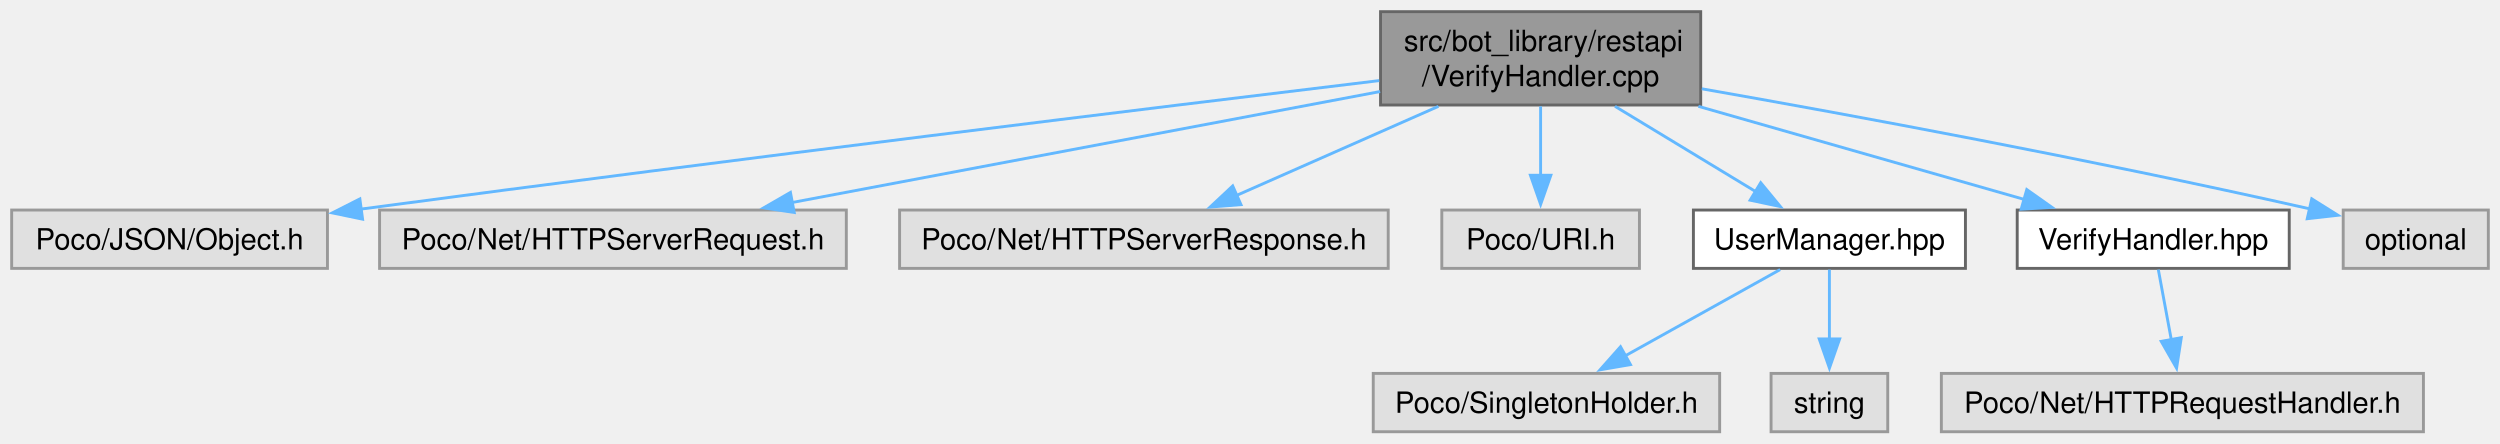
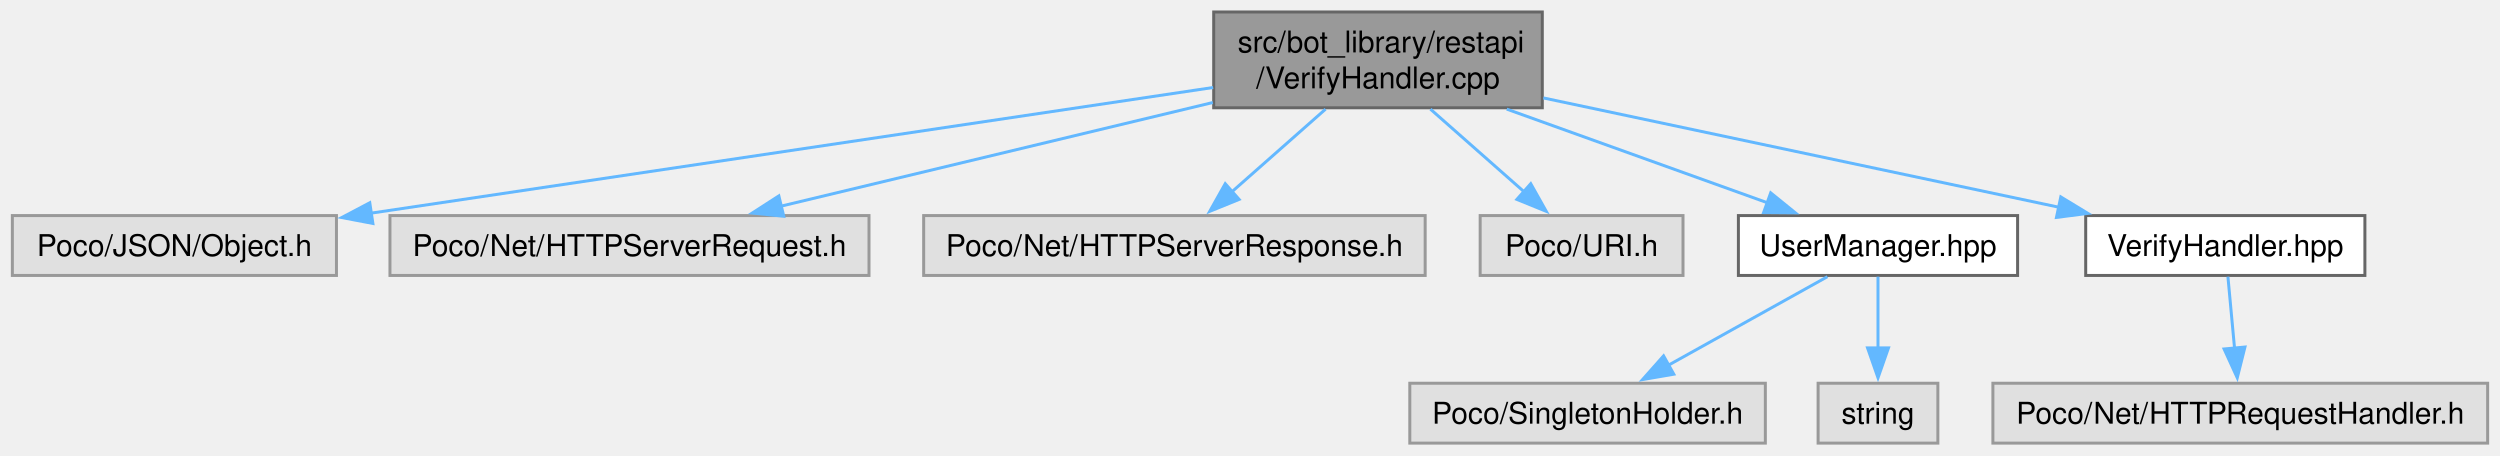
- <svg xmlns="http://www.w3.org/2000/svg" xmlns:xlink="http://www.w3.org/1999/xlink" width="857pt" height="152pt" viewBox="0.00 0.00 857.00 152.00">
+ <svg xmlns="http://www.w3.org/2000/svg" xmlns:xlink="http://www.w3.org/1999/xlink" width="835pt" height="152pt" viewBox="0.00 0.00 834.75 152.00">
  <g id="graph0" class="graph" transform="scale(1 1) rotate(0) translate(4 148)">
    <g id="Node000001" class="node">
      <g id="a_Node000001">
        <a xlink:title=" ">
-           <polygon fill="#999999" stroke="#666666" points="579,-144 469.25,-144 469.25,-112 579,-112 579,-144" />
-           <text text-anchor="start" x="477.25" y="-130.5" font-family="Helvetica,sans-Serif" font-size="10.00">src/bot_library/restapi</text>
-           <text text-anchor="middle" x="524.12" y="-118.5" font-family="Helvetica,sans-Serif" font-size="10.00">/VerifyHandler.cpp</text>
+           <polygon fill="#999999" stroke="#666666" points="511,-144 401.25,-144 401.25,-112 511,-112 511,-144" />
+           <text text-anchor="start" x="409.25" y="-130.5" font-family="Helvetica,sans-Serif" font-size="10.00">src/bot_library/restapi</text>
+           <text text-anchor="middle" x="456.12" y="-118.5" font-family="Helvetica,sans-Serif" font-size="10.00">/VerifyHandler.cpp</text>
        </a>
      </g>
    </g>
    <g id="Node000002" class="node">
      <g id="a_Node000002">
        <a xlink:title=" ">
          <polygon fill="#e0e0e0" stroke="#999999" points="108.25,-76 0,-76 0,-56 108.25,-56 108.25,-76" />
          <text text-anchor="middle" x="54.12" y="-62.5" font-family="Helvetica,sans-Serif" font-size="10.00">Poco/JSON/Object.h</text>
        </a>
      </g>
    </g>
    <g id="edge1_Node000001_Node000002" class="edge">
      <g id="a_edge1_Node000001_Node000002">
        <a xlink:title=" ">
-           <path fill="none" stroke="#63b8ff" d="M468.79,-120.37C392.59,-111.18 250.78,-93.83 119.46,-76.29" />
-           <polygon fill="#63b8ff" stroke="#63b8ff" points="120.29,-72.87 109.91,-75.02 119.36,-79.81 120.29,-72.87" />
+           <path fill="none" stroke="#63b8ff" d="M401.07,-118.78C327.7,-107.83 198.03,-88.48 119.69,-76.79" />
+           <polygon fill="#63b8ff" stroke="#63b8ff" points="120.42,-73.36 110.01,-75.34 119.38,-80.28 120.42,-73.36" />
        </a>
      </g>
    </g>
    <g id="Node000003" class="node">
      <g id="a_Node000003">
        <a xlink:title=" ">
          <polygon fill="#e0e0e0" stroke="#999999" points="286.12,-76 126.12,-76 126.12,-56 286.12,-56 286.12,-76" />
          <text text-anchor="middle" x="206.12" y="-62.5" font-family="Helvetica,sans-Serif" font-size="10.00">Poco/Net/HTTPServerRequest.h</text>
        </a>
      </g>
    </g>
    <g id="edge2_Node000001_Node000003" class="edge">
      <g id="a_edge2_Node000001_Node000003">
        <a xlink:title=" ">
-           <path fill="none" stroke="#63b8ff" d="M469.1,-116.62C412.93,-106.02 325.95,-89.61 267.57,-78.59" />
-           <polygon fill="#63b8ff" stroke="#63b8ff" points="268.26,-75.16 257.78,-76.75 266.96,-82.04 268.26,-75.16" />
+           <path fill="none" stroke="#63b8ff" d="M400.95,-113.76C357.88,-103.42 298.52,-89.18 256.68,-79.13" />
+           <polygon fill="#63b8ff" stroke="#63b8ff" points="257.65,-75.77 247.11,-76.84 256.01,-82.57 257.65,-75.77" />
        </a>
      </g>
    </g>
    <g id="Node000004" class="node">
      <g id="a_Node000004">
        <a xlink:title=" ">
          <polygon fill="#e0e0e0" stroke="#999999" points="471.88,-76 304.38,-76 304.38,-56 471.88,-56 471.88,-76" />
          <text text-anchor="middle" x="388.12" y="-62.5" font-family="Helvetica,sans-Serif" font-size="10.00">Poco/Net/HTTPServerResponse.h</text>
        </a>
      </g>
    </g>
    <g id="edge3_Node000001_Node000004" class="edge">
      <g id="a_edge3_Node000001_Node000004">
        <a xlink:title=" ">
-           <path fill="none" stroke="#63b8ff" d="M489.1,-111.55C467.75,-102.13 440.68,-90.19 419.95,-81.04" />
-           <polygon fill="#63b8ff" stroke="#63b8ff" points="421.4,-77.85 410.83,-77.02 418.57,-84.26 421.4,-77.85" />
+           <path fill="none" stroke="#63b8ff" d="M438.61,-111.55C428.97,-103.04 417,-92.48 407.13,-83.77" />
+           <polygon fill="#63b8ff" stroke="#63b8ff" points="409.74,-81.4 399.92,-77.41 405.11,-86.65 409.74,-81.4" />
        </a>
      </g>
    </g>
    <g id="Node000005" class="node">
      <g id="a_Node000005">
        <a xlink:title=" ">
          <polygon fill="#e0e0e0" stroke="#999999" points="558,-76 490.25,-76 490.25,-56 558,-56 558,-76" />
          <text text-anchor="middle" x="524.12" y="-62.5" font-family="Helvetica,sans-Serif" font-size="10.00">Poco/URI.h</text>
        </a>
      </g>
    </g>
    <g id="edge4_Node000001_Node000005" class="edge">
      <g id="a_edge4_Node000001_Node000005">
        <a xlink:title=" ">
-           <path fill="none" stroke="#63b8ff" d="M524.12,-111.55C524.12,-104.34 524.12,-95.66 524.12,-87.88" />
-           <polygon fill="#63b8ff" stroke="#63b8ff" points="527.63,-87.92 524.13,-77.92 520.63,-87.92 527.63,-87.92" />
+           <path fill="none" stroke="#63b8ff" d="M473.64,-111.55C483.28,-103.04 495.25,-92.48 505.12,-83.77" />
+           <polygon fill="#63b8ff" stroke="#63b8ff" points="507.14,-86.65 512.33,-77.41 502.51,-81.4 507.14,-86.65" />
        </a>
      </g>
    </g>
    <g id="Node000006" class="node">
      <g id="a_Node000006">
        <a xlink:href="UserManager_8hpp.html" target="_top" xlink:title=" ">
          <polygon fill="white" stroke="#666666" points="669.75,-76 576.5,-76 576.5,-56 669.75,-56 669.75,-76" />
          <text text-anchor="middle" x="623.12" y="-62.5" font-family="Helvetica,sans-Serif" font-size="10.00">UserManager.hpp</text>
        </a>
      </g>
    </g>
    <g id="edge5_Node000001_Node000006" class="edge">
      <g id="a_edge5_Node000001_Node000006">
        <a xlink:title=" ">
-           <path fill="none" stroke="#63b8ff" d="M549.62,-111.55C564.52,-102.52 583.24,-91.17 598.06,-82.19" />
-           <polygon fill="#63b8ff" stroke="#63b8ff" points="599.57,-85.37 606.31,-77.19 595.94,-79.38 599.57,-85.37" />
+           <path fill="none" stroke="#63b8ff" d="M499.13,-111.55C526.07,-101.87 560.43,-89.53 586.14,-80.29" />
+           <polygon fill="#63b8ff" stroke="#63b8ff" points="587.29,-83.59 595.52,-76.92 584.92,-77.01 587.29,-83.59" />
        </a>
      </g>
    </g>
    <g id="Node000009" class="node">
      <g id="a_Node000009">
        <a xlink:href="VerifyHandler_8hpp.html" target="_top" xlink:title=" ">
-           <polygon fill="white" stroke="#666666" points="780.75,-76 687.5,-76 687.5,-56 780.75,-56 780.75,-76" />
-           <text text-anchor="middle" x="734.12" y="-62.5" font-family="Helvetica,sans-Serif" font-size="10.00">VerifyHandler.hpp</text>
+           <polygon fill="white" stroke="#666666" points="785.75,-76 692.5,-76 692.5,-56 785.75,-56 785.75,-76" />
+           <text text-anchor="middle" x="739.12" y="-62.5" font-family="Helvetica,sans-Serif" font-size="10.00">VerifyHandler.hpp</text>
        </a>
      </g>
    </g>
    <g id="edge8_Node000001_Node000009" class="edge">
      <g id="a_edge8_Node000001_Node000009">
        <a xlink:title=" ">
-           <path fill="none" stroke="#63b8ff" d="M578.21,-111.55C612.88,-101.64 657.34,-88.94 689.9,-79.64" />
-           <polygon fill="#63b8ff" stroke="#63b8ff" points="690.78,-83.02 699.43,-76.91 688.86,-76.29 690.78,-83.02" />
-         </a>
-       </g>
-     </g>
-     <g id="Node000011" class="node">
-       <g id="a_Node000011">
-         <a xlink:title=" ">
-           <polygon fill="#e0e0e0" stroke="#999999" points="849,-76 799.25,-76 799.25,-56 849,-56 849,-76" />
-           <text text-anchor="middle" x="824.12" y="-62.5" font-family="Helvetica,sans-Serif" font-size="10.00">optional</text>
-         </a>
-       </g>
-     </g>
-     <g id="edge10_Node000001_Node000011" class="edge">
-       <g id="a_edge10_Node000001_Node000011">
-         <a xlink:title=" ">
-           <path fill="none" stroke="#63b8ff" d="M579.38,-117.56C630.92,-108.49 710.17,-93.9 787.96,-76.37" />
-           <polygon fill="#63b8ff" stroke="#63b8ff" points="788.47,-79.84 797.45,-74.21 786.92,-73.02 788.47,-79.84" />
+           <path fill="none" stroke="#63b8ff" d="M511.36,-115.29C561.06,-104.75 633.7,-89.35 683.51,-78.79" />
+           <polygon fill="#63b8ff" stroke="#63b8ff" points="684.18,-82.23 693.23,-76.73 682.73,-75.38 684.18,-82.23" />
        </a>
      </g>
    </g>
    <g id="Node000007" class="node">
      <g id="a_Node000007">
        <a xlink:title=" ">
          <polygon fill="#e0e0e0" stroke="#999999" points="585.5,-20 466.75,-20 466.75,0 585.5,0 585.5,-20" />
          <text text-anchor="middle" x="526.12" y="-6.5" font-family="Helvetica,sans-Serif" font-size="10.00">Poco/SingletonHolder.h</text>
        </a>
      </g>
    </g>
    <g id="edge6_Node000006_Node000007" class="edge">
      <g id="a_edge6_Node000006_Node000007">
        <a xlink:title=" ">
          <path fill="none" stroke="#63b8ff" d="M606.23,-55.59C591.58,-47.44 570.1,-35.48 553.08,-26" />
          <polygon fill="#63b8ff" stroke="#63b8ff" points="554.92,-23.02 544.48,-21.22 551.51,-29.14 554.92,-23.02" />
        </a>
      </g>
    </g>
    <g id="Node000008" class="node">
      <g id="a_Node000008">
        <a xlink:title=" ">
          <polygon fill="#e0e0e0" stroke="#999999" points="643.12,-20 603.12,-20 603.12,0 643.12,0 643.12,-20" />
          <text text-anchor="middle" x="623.12" y="-6.5" font-family="Helvetica,sans-Serif" font-size="10.00">string</text>
        </a>
      </g>
    </g>
    <g id="edge7_Node000006_Node000008" class="edge">
      <g id="a_edge7_Node000006_Node000008">
        <a xlink:title=" ">
          <path fill="none" stroke="#63b8ff" d="M623.12,-55.59C623.12,-49.01 623.12,-39.96 623.12,-31.73" />
          <polygon fill="#63b8ff" stroke="#63b8ff" points="626.63,-31.81 623.13,-21.81 619.63,-31.81 626.63,-31.81" />
        </a>
      </g>
    </g>
    <g id="Node000010" class="node">
      <g id="a_Node000010">
        <a xlink:title=" ">
          <polygon fill="#e0e0e0" stroke="#999999" points="826.75,-20 661.5,-20 661.5,0 826.75,0 826.75,-20" />
          <text text-anchor="middle" x="744.12" y="-6.5" font-family="Helvetica,sans-Serif" font-size="10.00">Poco/Net/HTTPRequestHandler.h</text>
        </a>
      </g>
    </g>
    <g id="edge9_Node000009_Node000010" class="edge">
      <g id="a_edge9_Node000009_Node000010">
        <a xlink:title=" ">
-           <path fill="none" stroke="#63b8ff" d="M735.87,-55.59C737.1,-48.93 738.8,-39.75 740.34,-31.44" />
-           <polygon fill="#63b8ff" stroke="#63b8ff" points="743.75,-32.26 742.13,-21.79 736.87,-30.98 743.75,-32.26" />
+           <path fill="none" stroke="#63b8ff" d="M740,-55.59C740.61,-49.01 741.44,-39.96 742.21,-31.73" />
+           <polygon fill="#63b8ff" stroke="#63b8ff" points="745.69,-32.09 743.12,-21.81 738.72,-31.44 745.69,-32.09" />
        </a>
      </g>
    </g>
  </g>
</svg>
